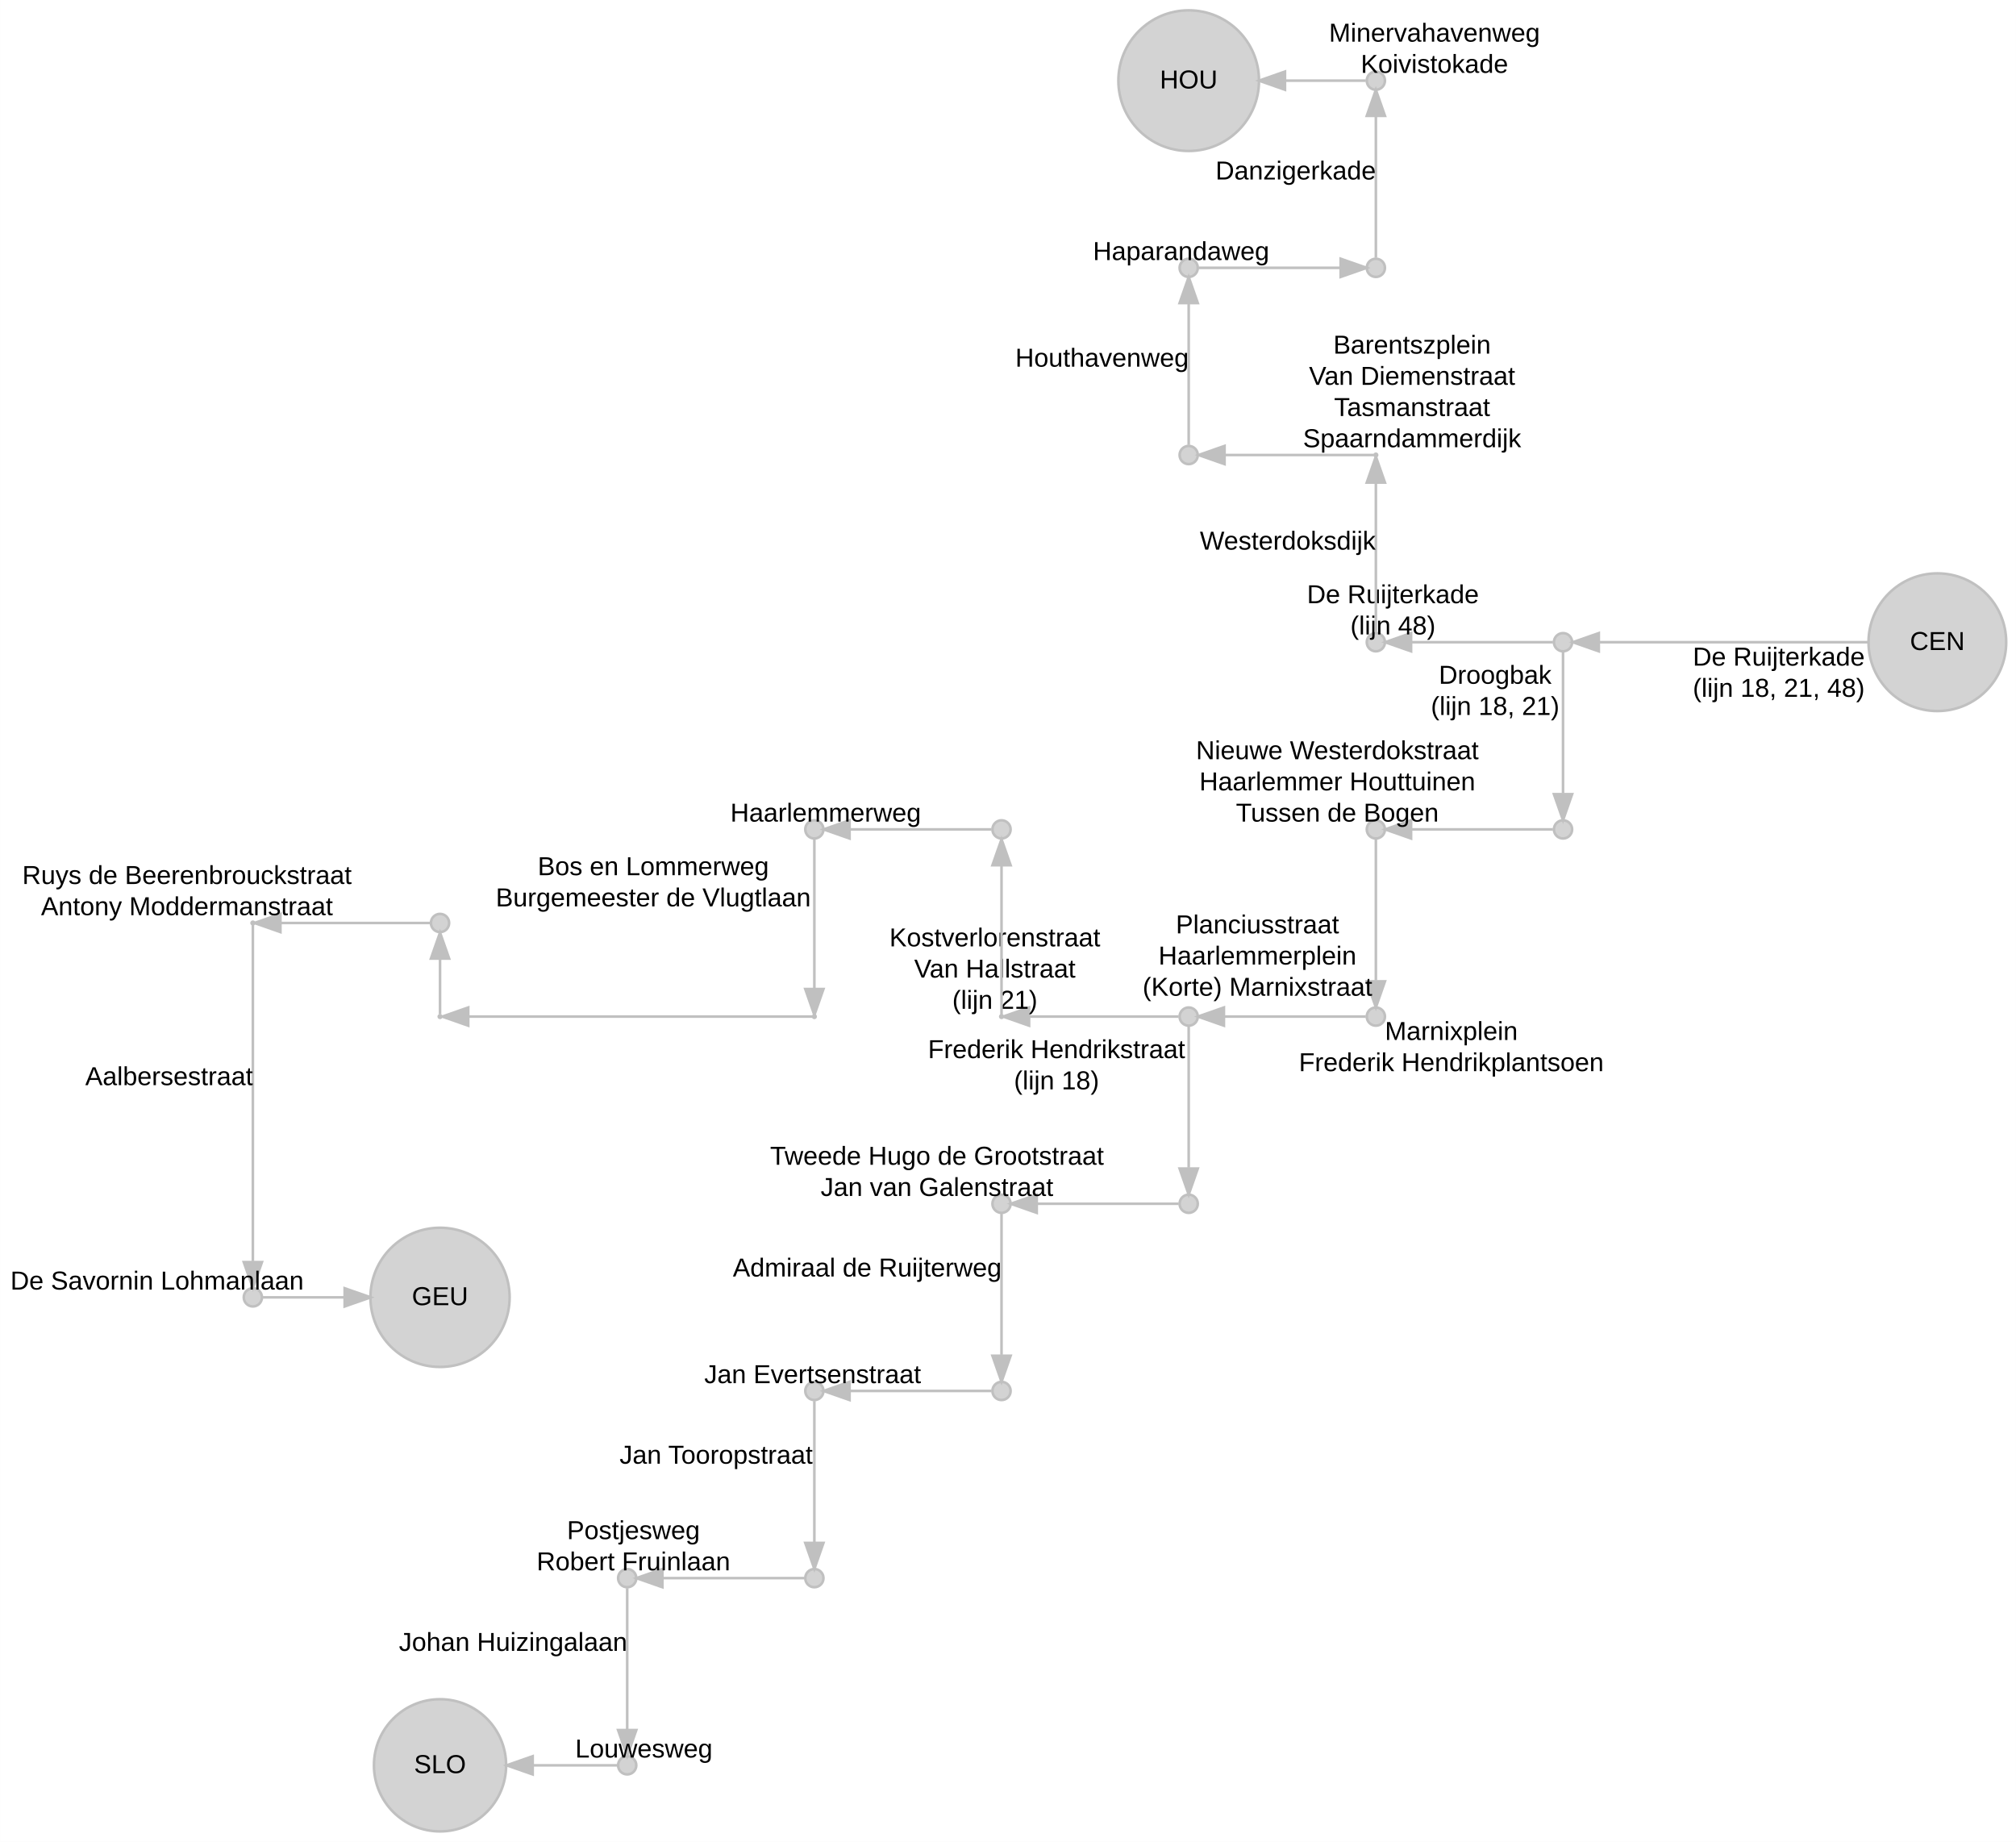
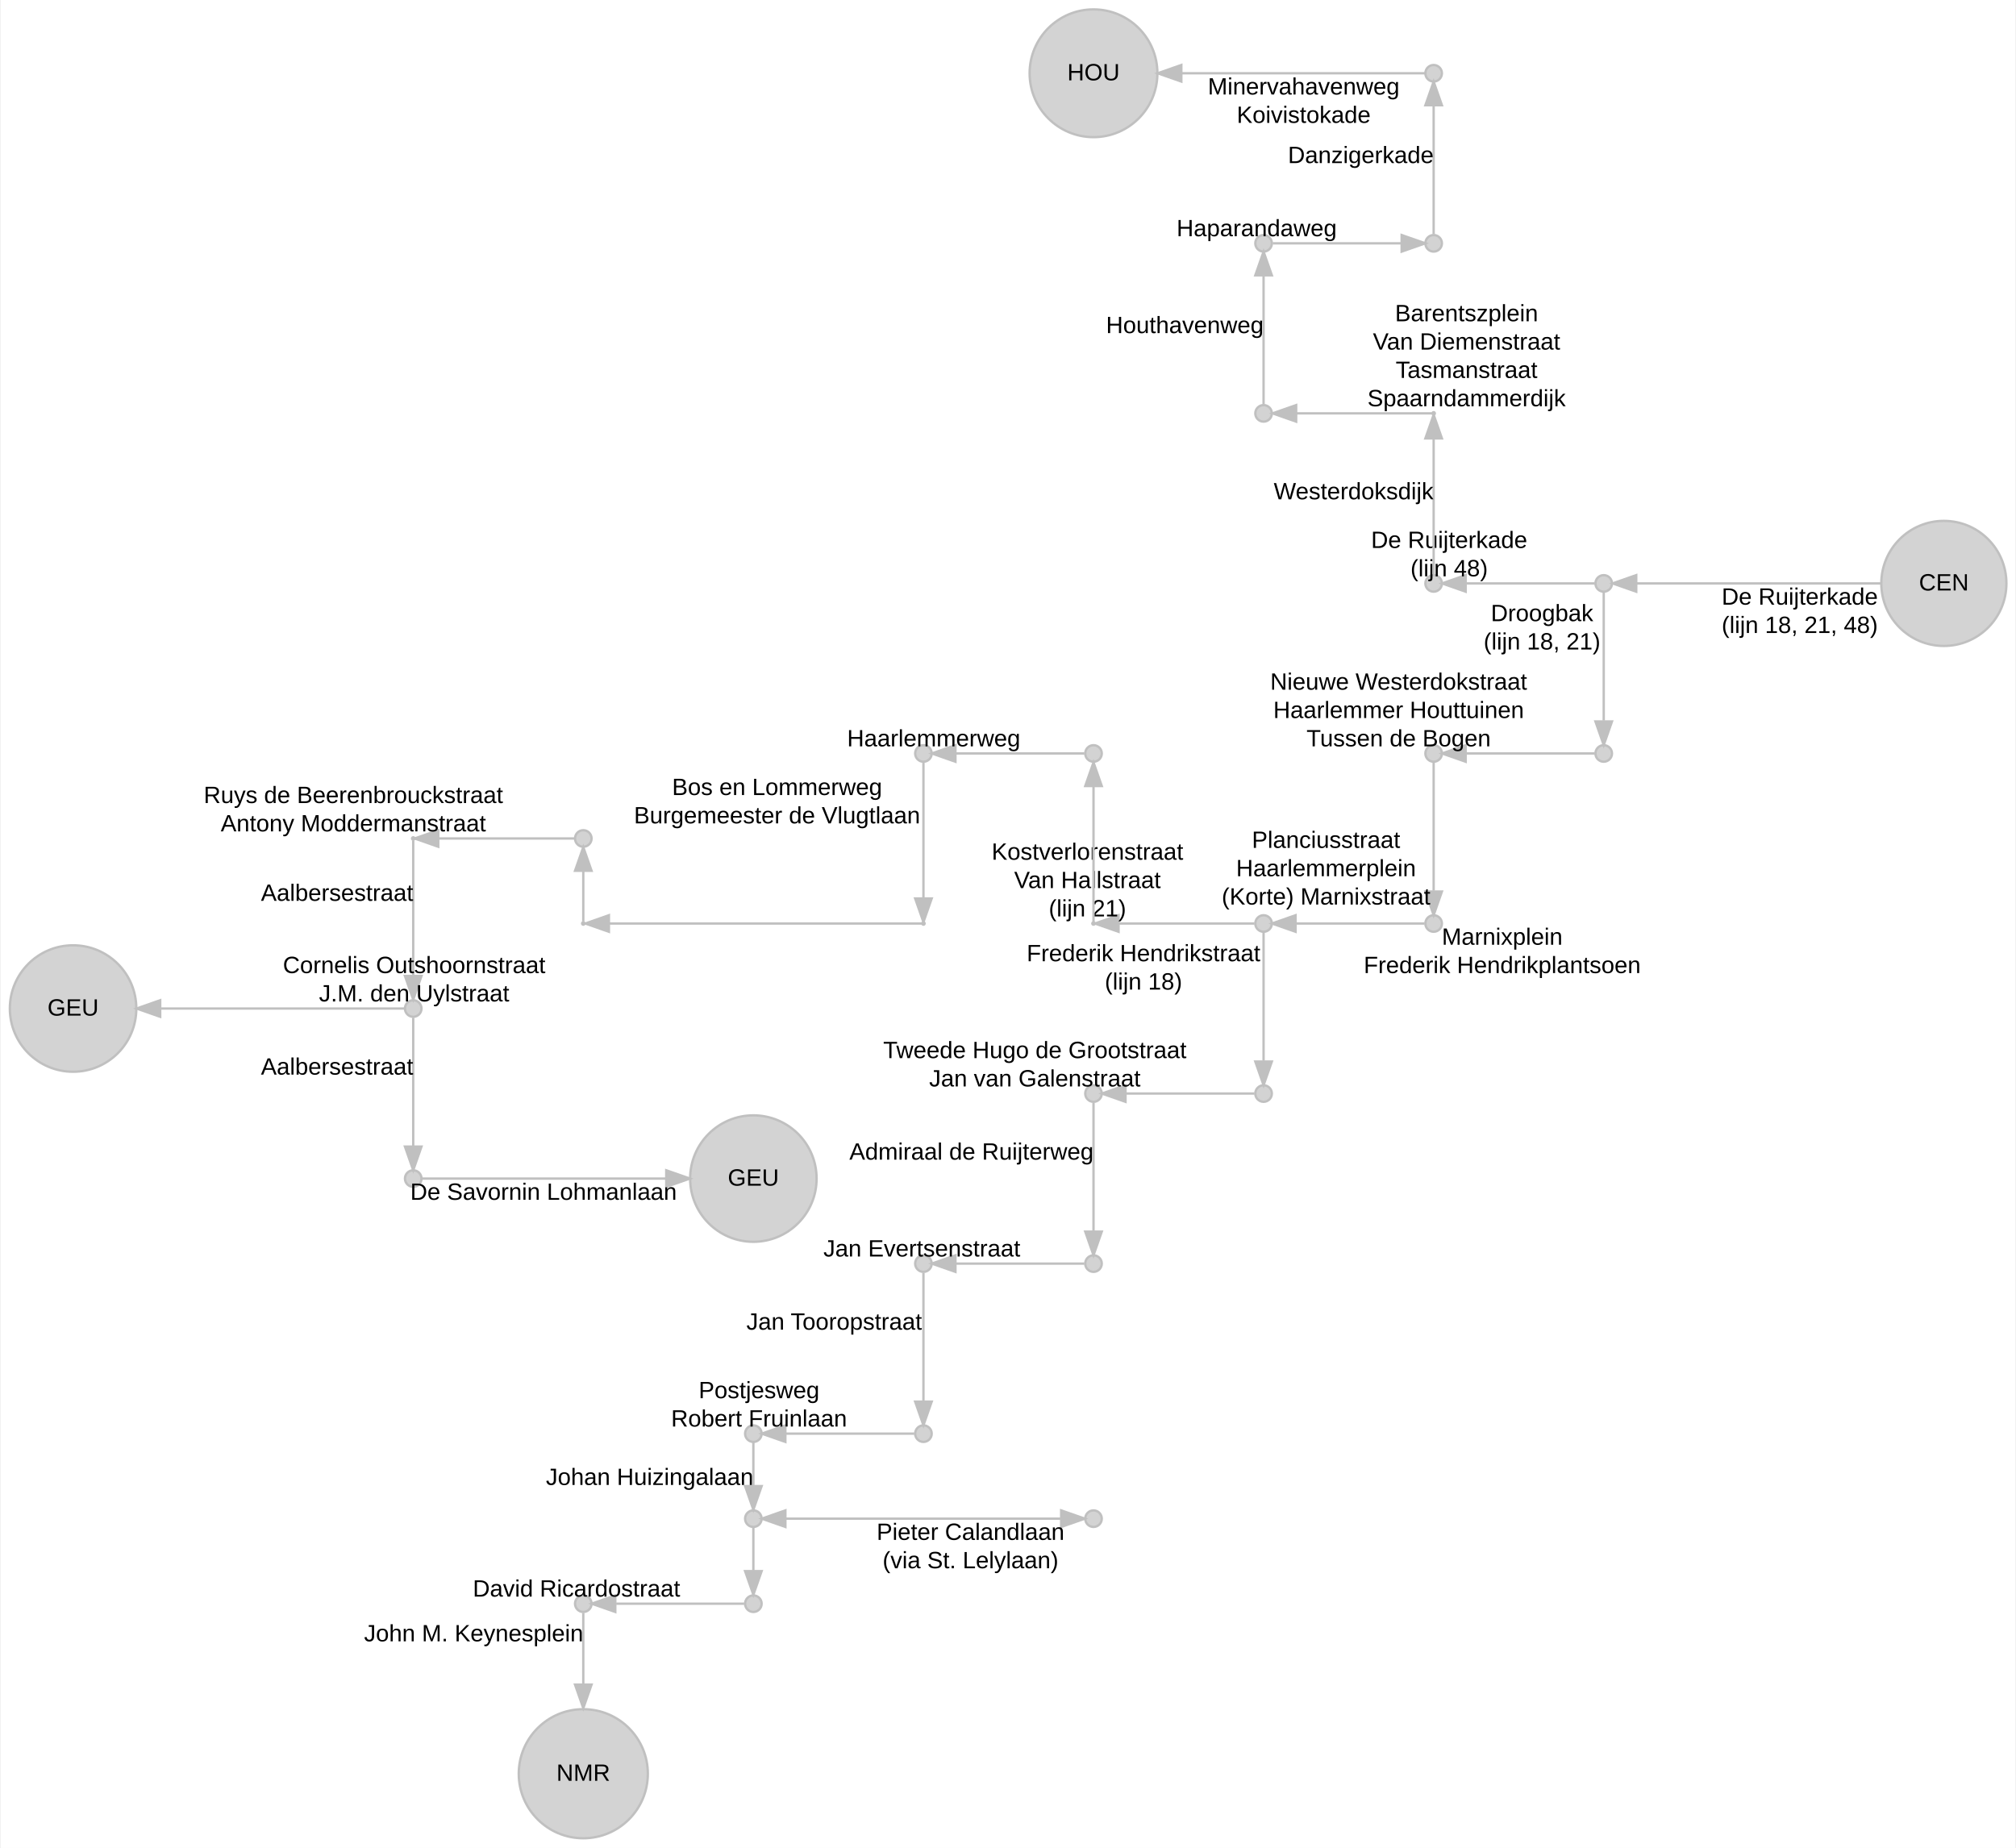
- <svg xmlns="http://www.w3.org/2000/svg" width="775pt" height="708pt" viewBox="0.00 0.00 775.49 708.48">
-   <g id="graph0" class="graph" transform="scale(1 1) rotate(0) translate(4 704.4843)">
-     <polygon fill="#ffffff" stroke="transparent" points="-4,4 -4,-704.484 771.494,-704.484 771.494,4 -4,4" />
+ <svg xmlns="http://www.w3.org/2000/svg" width="853pt" height="782pt" viewBox="0.00 0.00 852.87 782.44">
+   <g id="graph0" class="graph" transform="scale(1 1) rotate(0) translate(4 778.4359)">
+     <polygon fill="#ffffff" stroke="transparent" points="-4,4 -4,-778.436 848.873,-778.436 848.873,4 -4,4" />
    <g id="node1" class="node">
-       <ellipse fill="#d3d3d3" stroke="#c0c0c0" cx="741.256" cy="-457.461" rx="26.479" ry="26.479" />
-       <text text-anchor="middle" x="741.256" y="-454.461" font-family="Arial" font-size="10.00" fill="#000000">CEN</text>
+       <ellipse fill="#d3d3d3" stroke="#c0c0c0" cx="818.635" cy="-531.412" rx="26.479" ry="26.479" />
+       <text text-anchor="middle" x="818.635" y="-528.412" font-family="Arial" font-size="10.00" fill="#000000">CEN</text>
    </g>
    <g id="node2" class="node">
-       <ellipse fill="#d3d3d3" stroke="#c0c0c0" cx="597.256" cy="-457.461" rx="3.5" ry="3.5" />
+       <ellipse fill="#d3d3d3" stroke="#c0c0c0" cx="674.635" cy="-531.412" rx="3.5" ry="3.5" />
    </g>
    <g id="edge1" class="edge">
-       <path fill="none" stroke="#c0c0c0" d="M714.844,-457.461C684.286,-457.461 635.115,-457.461 611.207,-457.461" />
-       <polygon fill="#c0c0c0" stroke="#c0c0c0" points="611.02,-453.961 601.02,-457.461 611.02,-460.961 611.02,-453.961" />
-       <text text-anchor="middle" x="680.251" y="-448.461" font-family="Arial" font-size="10.00" fill="#000000">De Ruijterkade </text>
-       <text text-anchor="middle" x="680.251" y="-436.461" font-family="Arial" font-size="10.00" fill="#000000"> (lijn 18, 21, 48)</text>
+       <path fill="none" stroke="#c0c0c0" d="M792.223,-531.412C761.664,-531.412 712.494,-531.412 688.586,-531.412" />
+       <polygon fill="#c0c0c0" stroke="#c0c0c0" points="688.399,-527.913 678.398,-531.412 688.398,-534.913 688.399,-527.913" />
+       <text text-anchor="middle" x="757.63" y="-522.412" font-family="Arial" font-size="10.00" fill="#000000">De Ruijterkade </text>
+       <text text-anchor="middle" x="757.63" y="-510.412" font-family="Arial" font-size="10.00" fill="#000000"> (lijn 18, 21, 48)</text>
    </g>
    <g id="node3" class="node">
-       <ellipse fill="#d3d3d3" stroke="#c0c0c0" cx="597.256" cy="-385.461" rx="3.5" ry="3.5" />
+       <ellipse fill="#d3d3d3" stroke="#c0c0c0" cx="674.635" cy="-459.412" rx="3.5" ry="3.5" />
    </g>
    <g id="edge2" class="edge">
-       <path fill="none" stroke="#c0c0c0" d="M597.256,-453.59C597.256,-443.534 597.256,-416.202 597.256,-399.37" />
-       <polygon fill="#c0c0c0" stroke="#c0c0c0" points="600.756,-399.007 597.256,-389.007 593.756,-399.007 600.756,-399.007" />
-       <text text-anchor="middle" x="571.143" y="-441.48" font-family="Arial" font-size="10.00" fill="#000000">Droogbak </text>
-       <text text-anchor="middle" x="571.143" y="-429.48" font-family="Arial" font-size="10.00" fill="#000000"> (lijn 18, 21)</text>
+       <path fill="none" stroke="#c0c0c0" d="M674.635,-527.541C674.635,-517.486 674.635,-490.153 674.635,-473.322" />
+       <polygon fill="#c0c0c0" stroke="#c0c0c0" points="678.135,-472.958 674.635,-462.958 671.135,-472.958 678.135,-472.958" />
+       <text text-anchor="middle" x="648.522" y="-515.432" font-family="Arial" font-size="10.00" fill="#000000">Droogbak </text>
+       <text text-anchor="middle" x="648.522" y="-503.432" font-family="Arial" font-size="10.00" fill="#000000"> (lijn 18, 21)</text>
+     </g>
+     <g id="node29" class="node">
+       <ellipse fill="#d3d3d3" stroke="#c0c0c0" cx="602.635" cy="-531.412" rx="3.5" ry="3.5" />
+     </g>
+     <g id="edge28" class="edge">
+       <path fill="none" stroke="#c0c0c0" d="M670.764,-531.412C660.708,-531.412 633.375,-531.412 616.544,-531.412" />
+       <polygon fill="#c0c0c0" stroke="#c0c0c0" points="616.181,-527.913 606.181,-531.412 616.181,-534.913 616.181,-527.913" />
+       <text text-anchor="middle" x="609.206" y="-546.412" font-family="Arial" font-size="10.00" fill="#000000">De Ruijterkade </text>
+       <text text-anchor="middle" x="609.206" y="-534.412" font-family="Arial" font-size="10.00" fill="#000000"> (lijn 48)</text>
+     </g>
+     <g id="node4" class="node">
+       <ellipse fill="#d3d3d3" stroke="#c0c0c0" cx="602.635" cy="-459.412" rx="3.5" ry="3.5" />
+     </g>
+     <g id="edge3" class="edge">
+       <path fill="none" stroke="#c0c0c0" d="M670.764,-459.412C660.708,-459.412 633.375,-459.412 616.544,-459.412" />
+       <polygon fill="#c0c0c0" stroke="#c0c0c0" points="616.181,-455.913 606.181,-459.412 616.181,-462.913 616.181,-455.913" />
+       <text text-anchor="middle" x="587.814" y="-486.412" font-family="Arial" font-size="10.00" fill="#000000">Nieuwe Westerdokstraat </text>
+       <text text-anchor="middle" x="587.814" y="-474.412" font-family="Arial" font-size="10.00" fill="#000000"> Haarlemmer Houttuinen </text>
+       <text text-anchor="middle" x="587.814" y="-462.412" font-family="Arial" font-size="10.00" fill="#000000"> Tussen de Bogen</text>
+     </g>
+     <g id="node5" class="node">
+       <ellipse fill="#d3d3d3" stroke="#c0c0c0" cx="602.635" cy="-387.412" rx="3.5" ry="3.5" />
+     </g>
+     <g id="edge4" class="edge">
+       <path fill="none" stroke="#c0c0c0" d="M602.635,-455.541C602.635,-445.486 602.635,-418.153 602.635,-401.322" />
+       <polygon fill="#c0c0c0" stroke="#c0c0c0" points="606.135,-400.958 602.635,-390.958 599.135,-400.958 606.135,-400.958" />
+       <text text-anchor="middle" x="557.079" y="-419.432" font-family="Arial" font-size="10.00" fill="#000000">Planciusstraat </text>
+       <text text-anchor="middle" x="557.079" y="-407.432" font-family="Arial" font-size="10.00" fill="#000000"> Haarlemmerplein </text>
+       <text text-anchor="middle" x="557.079" y="-395.432" font-family="Arial" font-size="10.00" fill="#000000"> (Korte) Marnixstraat</text>
+     </g>
+     <g id="node6" class="node">
+       <ellipse fill="#d3d3d3" stroke="#c0c0c0" cx="530.635" cy="-387.412" rx="3.5" ry="3.5" />
+     </g>
+     <g id="edge5" class="edge">
+       <path fill="none" stroke="#c0c0c0" d="M598.764,-387.412C588.708,-387.412 561.375,-387.412 544.544,-387.412" />
+       <polygon fill="#c0c0c0" stroke="#c0c0c0" points="544.181,-383.913 534.181,-387.412 544.181,-390.913 544.181,-383.913" />
+       <text text-anchor="middle" x="631.662" y="-378.412" font-family="Arial" font-size="10.00" fill="#000000">Marnixplein </text>
+       <text text-anchor="middle" x="631.662" y="-366.412" font-family="Arial" font-size="10.00" fill="#000000"> Frederik Hendrikplantsoen</text>
+     </g>
+     <g id="node7" class="node">
+       <ellipse fill="#d3d3d3" stroke="#c0c0c0" cx="530.635" cy="-315.412" rx="3.5" ry="3.5" />
+     </g>
+     <g id="edge6" class="edge">
+       <path fill="none" stroke="#c0c0c0" d="M530.635,-383.541C530.635,-373.486 530.635,-346.153 530.635,-329.322" />
+       <polygon fill="#c0c0c0" stroke="#c0c0c0" points="534.135,-328.958 530.635,-318.958 527.135,-328.958 534.135,-328.958" />
+       <text text-anchor="middle" x="479.8" y="-371.432" font-family="Arial" font-size="10.00" fill="#000000">Frederik Hendrikstraat </text>
+       <text text-anchor="middle" x="479.8" y="-359.432" font-family="Arial" font-size="10.00" fill="#000000"> (lijn 18)</text>
+     </g>
+     <g id="node18" class="node">
+       <ellipse fill="#d3d3d3" stroke="#c0c0c0" cx="458.635" cy="-387.412" rx=".5" ry=".5" />
+     </g>
+     <g id="edge17" class="edge">
+       <path fill="none" stroke="#c0c0c0" d="M526.764,-387.412C516.029,-387.412 485.605,-387.412 469.286,-387.412" />
+       <polygon fill="#c0c0c0" stroke="#c0c0c0" points="469.236,-383.913 459.235,-387.412 469.235,-390.913 469.236,-383.913" />
+       <text text-anchor="middle" x="456.073" y="-414.412" font-family="Arial" font-size="10.00" fill="#000000">Kostverlorenstraat </text>
+       <text text-anchor="middle" x="456.073" y="-402.412" font-family="Arial" font-size="10.00" fill="#000000"> Van Hallstraat </text>
+       <text text-anchor="middle" x="456.073" y="-390.412" font-family="Arial" font-size="10.00" fill="#000000"> (lijn 21)</text>
+     </g>
+     <g id="node8" class="node">
+       <ellipse fill="#d3d3d3" stroke="#c0c0c0" cx="458.635" cy="-315.412" rx="3.5" ry="3.5" />
+     </g>
+     <g id="edge7" class="edge">
+       <path fill="none" stroke="#c0c0c0" d="M526.764,-315.412C516.708,-315.412 489.375,-315.412 472.544,-315.412" />
+       <polygon fill="#c0c0c0" stroke="#c0c0c0" points="472.181,-311.913 462.18,-315.412 472.18,-318.913 472.181,-311.913" />
+       <text text-anchor="middle" x="433.802" y="-330.412" font-family="Arial" font-size="10.00" fill="#000000">Tweede Hugo de Grootstraat </text>
+       <text text-anchor="middle" x="433.802" y="-318.412" font-family="Arial" font-size="10.00" fill="#000000"> Jan van Galenstraat</text>
+     </g>
+     <g id="node9" class="node">
+       <ellipse fill="#d3d3d3" stroke="#c0c0c0" cx="458.635" cy="-243.412" rx="3.5" ry="3.5" />
+     </g>
+     <g id="edge8" class="edge">
+       <path fill="none" stroke="#c0c0c0" d="M458.635,-311.541C458.635,-301.486 458.635,-274.153 458.635,-257.322" />
+       <polygon fill="#c0c0c0" stroke="#c0c0c0" points="462.135,-256.958 458.635,-246.958 455.135,-256.958 462.135,-256.958" />
+       <text text-anchor="middle" x="406.966" y="-287.432" font-family="Arial" font-size="10.00" fill="#000000">Admiraal de Ruijterweg</text>
+     </g>
+     <g id="node10" class="node">
+       <ellipse fill="#d3d3d3" stroke="#c0c0c0" cx="386.635" cy="-243.412" rx="3.5" ry="3.5" />
+     </g>
+     <g id="edge9" class="edge">
+       <path fill="none" stroke="#c0c0c0" d="M454.764,-243.412C444.708,-243.412 417.375,-243.412 400.544,-243.412" />
+       <polygon fill="#c0c0c0" stroke="#c0c0c0" points="400.181,-239.912 390.18,-243.412 400.18,-246.912 400.181,-239.912" />
+       <text text-anchor="middle" x="385.976" y="-246.412" font-family="Arial" font-size="10.00" fill="#000000">Jan Evertsenstraat</text>
+     </g>
+     <g id="node11" class="node">
+       <ellipse fill="#d3d3d3" stroke="#c0c0c0" cx="386.635" cy="-171.412" rx="3.5" ry="3.5" />
+     </g>
+     <g id="edge10" class="edge">
+       <path fill="none" stroke="#c0c0c0" d="M386.635,-239.541C386.635,-229.486 386.635,-202.153 386.635,-185.322" />
+       <polygon fill="#c0c0c0" stroke="#c0c0c0" points="390.135,-184.958 386.635,-174.958 383.135,-184.958 390.135,-184.958" />
+       <text text-anchor="middle" x="348.847" y="-215.432" font-family="Arial" font-size="10.00" fill="#000000">Jan Tooropstraat</text>
+     </g>
+     <g id="node12" class="node">
+       <ellipse fill="#d3d3d3" stroke="#c0c0c0" cx="314.635" cy="-171.412" rx="3.5" ry="3.5" />
+     </g>
+     <g id="edge11" class="edge">
+       <path fill="none" stroke="#c0c0c0" d="M382.764,-171.412C372.708,-171.412 345.375,-171.412 328.544,-171.412" />
+       <polygon fill="#c0c0c0" stroke="#c0c0c0" points="328.181,-167.912 318.18,-171.412 328.18,-174.912 328.181,-167.912" />
+       <text text-anchor="middle" x="317.037" y="-186.412" font-family="Arial" font-size="10.00" fill="#000000">Postjesweg </text>
+       <text text-anchor="middle" x="317.037" y="-174.412" font-family="Arial" font-size="10.00" fill="#000000"> Robert Fruinlaan</text>
+     </g>
+     <g id="node13" class="node">
+       <ellipse fill="#d3d3d3" stroke="#c0c0c0" cx="314.635" cy="-135.412" rx="3.5" ry="3.5" />
+     </g>
+     <g id="edge12" class="edge">
+       <path fill="none" stroke="#c0c0c0" d="M314.635,-167.829C314.635,-163.561 314.635,-156.171 314.635,-149.524" />
+       <polygon fill="#c0c0c0" stroke="#c0c0c0" points="318.135,-149.197 314.635,-139.197 311.135,-149.197 318.135,-149.197" />
+       <text text-anchor="middle" x="270.733" y="-149.677" font-family="Arial" font-size="10.00" fill="#000000">Johan Huizingalaan</text>
+     </g>
+     <g id="node14" class="node">
+       <ellipse fill="#d3d3d3" stroke="#c0c0c0" cx="458.635" cy="-135.412" rx="3.5" ry="3.5" />
+     </g>
+     <g id="edge13" class="edge">
+       <path fill="none" stroke="#c0c0c0" d="M328.51,-135.412C355.983,-135.412 417.024,-135.412 444.614,-135.412" />
+       <polygon fill="#c0c0c0" stroke="#c0c0c0" points="328.194,-131.912 318.194,-135.412 328.194,-138.912 328.194,-131.912" />
+       <polygon fill="#c0c0c0" stroke="#c0c0c0" points="444.94,-138.912 454.939,-135.412 444.939,-131.912 444.94,-138.912" />
+       <text text-anchor="middle" x="406.565" y="-126.412" font-family="Arial" font-size="10.00" fill="#000000">Pieter Calandlaan</text>
+       <text text-anchor="middle" x="406.565" y="-114.412" font-family="Arial" font-size="10.00" fill="#000000">  (via St. Lelylaan)</text>
+     </g>
+     <g id="node15" class="node">
+       <ellipse fill="#d3d3d3" stroke="#c0c0c0" cx="314.635" cy="-99.412" rx="3.5" ry="3.5" />
+     </g>
+     <g id="edge14" class="edge">
+       <path fill="none" stroke="#c0c0c0" d="M314.635,-131.829C314.635,-127.561 314.635,-120.171 314.635,-113.524" />
+       <polygon fill="#c0c0c0" stroke="#c0c0c0" points="318.135,-113.197 314.635,-103.197 311.135,-113.197 318.135,-113.197" />
+     </g>
+     <g id="node16" class="node">
+       <ellipse fill="#d3d3d3" stroke="#c0c0c0" cx="242.635" cy="-99.412" rx="3.5" ry="3.5" />
+     </g>
+     <g id="edge15" class="edge">
+       <path fill="none" stroke="#c0c0c0" d="M310.764,-99.412C300.708,-99.412 273.375,-99.412 256.544,-99.412" />
+       <polygon fill="#c0c0c0" stroke="#c0c0c0" points="256.181,-95.912 246.18,-99.412 256.18,-102.912 256.181,-95.912" />
+       <text text-anchor="middle" x="239.762" y="-102.412" font-family="Arial" font-size="10.00" fill="#000000">David Ricardostraat</text>
+     </g>
+     <g id="node17" class="node">
+       <ellipse fill="#d3d3d3" stroke="#c0c0c0" cx="242.635" cy="-27.412" rx="27.325" ry="27.325" />
+       <text text-anchor="middle" x="242.635" y="-24.412" font-family="Arial" font-size="10.00" fill="#000000">NMR</text>
+     </g>
+     <g id="edge16" class="edge">
+       <path fill="none" stroke="#c0c0c0" d="M242.635,-95.541C242.635,-89.608 242.635,-77.66 242.635,-65.403" />
+       <polygon fill="#c0c0c0" stroke="#c0c0c0" points="246.135,-65.159 242.635,-55.159 239.135,-65.159 246.135,-65.159" />
+       <text text-anchor="middle" x="196.233" y="-83.472" font-family="Arial" font-size="10.00" fill="#000000">John M. Keynesplein</text>
+     </g>
+     <g id="node19" class="node">
+       <ellipse fill="#d3d3d3" stroke="#c0c0c0" cx="458.635" cy="-459.412" rx="3.5" ry="3.5" />
+     </g>
+     <g id="edge18" class="edge">
+       <path fill="none" stroke="#c0c0c0" d="M458.635,-388.221C458.635,-393.747 458.635,-426.292 458.635,-445.411" />
+       <polygon fill="#c0c0c0" stroke="#c0c0c0" points="455.135,-445.618 458.635,-455.618 462.135,-445.618 455.135,-445.618" />
+     </g>
+     <g id="node20" class="node">
+       <ellipse fill="#d3d3d3" stroke="#c0c0c0" cx="386.635" cy="-459.412" rx="3.5" ry="3.5" />
+     </g>
+     <g id="edge19" class="edge">
+       <path fill="none" stroke="#c0c0c0" d="M454.764,-459.412C444.708,-459.412 417.375,-459.412 400.544,-459.412" />
+       <polygon fill="#c0c0c0" stroke="#c0c0c0" points="400.181,-455.913 390.18,-459.412 400.18,-462.913 400.181,-455.913" />
+       <text text-anchor="middle" x="390.99" y="-462.412" font-family="Arial" font-size="10.00" fill="#000000">Haarlemmerweg</text>
+     </g>
+     <g id="node21" class="node">
+       <ellipse fill="#d3d3d3" stroke="#c0c0c0" cx="386.635" cy="-387.412" rx=".5" ry=".5" />
+     </g>
+     <g id="edge20" class="edge">
+       <path fill="none" stroke="#c0c0c0" d="M386.635,-455.541C386.635,-444.807 386.635,-414.382 386.635,-398.064" />
+       <polygon fill="#c0c0c0" stroke="#c0c0c0" points="390.135,-398.013 386.635,-388.013 383.135,-398.013 390.135,-398.013" />
+       <text text-anchor="middle" x="324.672" y="-441.803" font-family="Arial" font-size="10.00" fill="#000000">Bos en Lommerweg </text>
+       <text text-anchor="middle" x="324.672" y="-429.803" font-family="Arial" font-size="10.00" fill="#000000"> Burgemeester de Vlugtlaan</text>
+     </g>
+     <g id="node22" class="node">
+       <ellipse fill="#d3d3d3" stroke="#c0c0c0" cx="242.635" cy="-387.412" rx=".5" ry=".5" />
+     </g>
+     <g id="edge21" class="edge">
+       <path fill="none" stroke="#c0c0c0" d="M385.993,-387.412C377.445,-387.412 285.907,-387.412 253.737,-387.412" />
+       <polygon fill="#c0c0c0" stroke="#c0c0c0" points="253.485,-383.913 243.485,-387.412 253.485,-390.913 253.485,-383.913" />
+     </g>
+     <g id="node23" class="node">
+       <ellipse fill="#d3d3d3" stroke="#c0c0c0" cx="242.635" cy="-423.412" rx="3.5" ry="3.5" />
+     </g>
+     <g id="edge22" class="edge">
+       <path fill="none" stroke="#c0c0c0" d="M242.635,-388.302C242.635,-391.28 242.635,-401.188 242.635,-409.722" />
+       <polygon fill="#c0c0c0" stroke="#c0c0c0" points="239.135,-409.729 242.635,-419.729 246.135,-409.729 239.135,-409.729" />
    </g>
    <g id="node24" class="node">
-       <ellipse fill="#d3d3d3" stroke="#c0c0c0" cx="525.256" cy="-457.461" rx="3.5" ry="3.5" />
+       <ellipse fill="#d3d3d3" stroke="#c0c0c0" cx="170.635" cy="-423.412" rx=".5" ry=".5" />
    </g>
    <g id="edge23" class="edge">
-       <path fill="none" stroke="#c0c0c0" d="M593.385,-457.461C583.33,-457.461 555.997,-457.461 539.165,-457.461" />
-       <polygon fill="#c0c0c0" stroke="#c0c0c0" points="538.802,-453.961 528.802,-457.461 538.802,-460.961 538.802,-453.961" />
-       <text text-anchor="middle" x="531.827" y="-472.461" font-family="Arial" font-size="10.00" fill="#000000">De Ruijterkade </text>
-       <text text-anchor="middle" x="531.827" y="-460.461" font-family="Arial" font-size="10.00" fill="#000000"> (lijn 48)</text>
-     </g>
-     <g id="node4" class="node">
-       <ellipse fill="#d3d3d3" stroke="#c0c0c0" cx="525.256" cy="-385.461" rx="3.5" ry="3.5" />
-     </g>
-     <g id="edge3" class="edge">
-       <path fill="none" stroke="#c0c0c0" d="M593.385,-385.461C583.33,-385.461 555.997,-385.461 539.165,-385.461" />
-       <polygon fill="#c0c0c0" stroke="#c0c0c0" points="538.802,-381.961 528.802,-385.461 538.802,-388.961 538.802,-381.961" />
-       <text text-anchor="middle" x="510.435" y="-412.461" font-family="Arial" font-size="10.00" fill="#000000">Nieuwe Westerdokstraat </text>
-       <text text-anchor="middle" x="510.435" y="-400.461" font-family="Arial" font-size="10.00" fill="#000000"> Haarlemmer Houttuinen </text>
-       <text text-anchor="middle" x="510.435" y="-388.461" font-family="Arial" font-size="10.00" fill="#000000"> Tussen de Bogen</text>
-     </g>
-     <g id="node5" class="node">
-       <ellipse fill="#d3d3d3" stroke="#c0c0c0" cx="525.256" cy="-313.461" rx="3.5" ry="3.5" />
-     </g>
-     <g id="edge4" class="edge">
-       <path fill="none" stroke="#c0c0c0" d="M525.256,-381.59C525.256,-371.534 525.256,-344.202 525.256,-327.37" />
-       <polygon fill="#c0c0c0" stroke="#c0c0c0" points="528.756,-327.007 525.256,-317.007 521.756,-327.007 528.756,-327.007" />
-       <text text-anchor="middle" x="479.7" y="-345.48" font-family="Arial" font-size="10.00" fill="#000000">Planciusstraat </text>
-       <text text-anchor="middle" x="479.7" y="-333.48" font-family="Arial" font-size="10.00" fill="#000000"> Haarlemmerplein </text>
-       <text text-anchor="middle" x="479.7" y="-321.48" font-family="Arial" font-size="10.00" fill="#000000"> (Korte) Marnixstraat</text>
-     </g>
-     <g id="node6" class="node">
-       <ellipse fill="#d3d3d3" stroke="#c0c0c0" cx="453.256" cy="-313.461" rx="3.5" ry="3.5" />
-     </g>
-     <g id="edge5" class="edge">
-       <path fill="none" stroke="#c0c0c0" d="M521.385,-313.461C511.329,-313.461 483.997,-313.461 467.166,-313.461" />
-       <polygon fill="#c0c0c0" stroke="#c0c0c0" points="466.802,-309.961 456.802,-313.461 466.802,-316.961 466.802,-309.961" />
-       <text text-anchor="middle" x="554.284" y="-304.461" font-family="Arial" font-size="10.00" fill="#000000">Marnixplein </text>
-       <text text-anchor="middle" x="554.284" y="-292.461" font-family="Arial" font-size="10.00" fill="#000000"> Frederik Hendrikplantsoen</text>
-     </g>
-     <g id="node7" class="node">
-       <ellipse fill="#d3d3d3" stroke="#c0c0c0" cx="453.256" cy="-241.461" rx="3.5" ry="3.5" />
-     </g>
-     <g id="edge6" class="edge">
-       <path fill="none" stroke="#c0c0c0" d="M453.256,-309.59C453.256,-299.534 453.256,-272.202 453.256,-255.37" />
-       <polygon fill="#c0c0c0" stroke="#c0c0c0" points="456.756,-255.007 453.256,-245.007 449.756,-255.007 456.756,-255.007" />
-       <text text-anchor="middle" x="402.421" y="-297.48" font-family="Arial" font-size="10.00" fill="#000000">Frederik Hendrikstraat </text>
-       <text text-anchor="middle" x="402.421" y="-285.48" font-family="Arial" font-size="10.00" fill="#000000"> (lijn 18)</text>
-     </g>
-     <g id="node15" class="node">
-       <ellipse fill="#d3d3d3" stroke="#c0c0c0" cx="381.256" cy="-313.461" rx=".5" ry=".5" />
-     </g>
-     <g id="edge14" class="edge">
-       <path fill="none" stroke="#c0c0c0" d="M449.385,-313.461C438.65,-313.461 408.226,-313.461 391.908,-313.461" />
-       <polygon fill="#c0c0c0" stroke="#c0c0c0" points="391.857,-309.961 381.857,-313.461 391.857,-316.961 391.857,-309.961" />
-       <text text-anchor="middle" x="378.694" y="-340.461" font-family="Arial" font-size="10.00" fill="#000000">Kostverlorenstraat </text>
-       <text text-anchor="middle" x="378.694" y="-328.461" font-family="Arial" font-size="10.00" fill="#000000"> Van Hallstraat </text>
-       <text text-anchor="middle" x="378.694" y="-316.461" font-family="Arial" font-size="10.00" fill="#000000"> (lijn 21)</text>
-     </g>
-     <g id="node8" class="node">
-       <ellipse fill="#d3d3d3" stroke="#c0c0c0" cx="381.256" cy="-241.461" rx="3.5" ry="3.5" />
-     </g>
-     <g id="edge7" class="edge">
-       <path fill="none" stroke="#c0c0c0" d="M449.385,-241.461C439.329,-241.461 411.997,-241.461 395.166,-241.461" />
-       <polygon fill="#c0c0c0" stroke="#c0c0c0" points="394.802,-237.961 384.802,-241.461 394.802,-244.961 394.802,-237.961" />
-       <text text-anchor="middle" x="356.423" y="-256.461" font-family="Arial" font-size="10.00" fill="#000000">Tweede Hugo de Grootstraat </text>
-       <text text-anchor="middle" x="356.423" y="-244.461" font-family="Arial" font-size="10.00" fill="#000000"> Jan van Galenstraat</text>
-     </g>
-     <g id="node9" class="node">
-       <ellipse fill="#d3d3d3" stroke="#c0c0c0" cx="381.256" cy="-169.461" rx="3.5" ry="3.5" />
-     </g>
-     <g id="edge8" class="edge">
-       <path fill="none" stroke="#c0c0c0" d="M381.256,-237.59C381.256,-227.535 381.256,-200.202 381.256,-183.37" />
-       <polygon fill="#c0c0c0" stroke="#c0c0c0" points="384.756,-183.007 381.256,-173.007 377.756,-183.007 384.756,-183.007" />
-       <text text-anchor="middle" x="329.587" y="-213.48" font-family="Arial" font-size="10.00" fill="#000000">Admiraal de Ruijterweg</text>
-     </g>
-     <g id="node10" class="node">
-       <ellipse fill="#d3d3d3" stroke="#c0c0c0" cx="309.256" cy="-169.461" rx="3.5" ry="3.5" />
-     </g>
-     <g id="edge9" class="edge">
-       <path fill="none" stroke="#c0c0c0" d="M377.385,-169.461C367.329,-169.461 339.997,-169.461 323.166,-169.461" />
-       <polygon fill="#c0c0c0" stroke="#c0c0c0" points="322.802,-165.961 312.802,-169.461 322.802,-172.961 322.802,-165.961" />
-       <text text-anchor="middle" x="308.597" y="-172.461" font-family="Arial" font-size="10.00" fill="#000000">Jan Evertsenstraat</text>
-     </g>
-     <g id="node11" class="node">
-       <ellipse fill="#d3d3d3" stroke="#c0c0c0" cx="309.256" cy="-97.461" rx="3.5" ry="3.5" />
-     </g>
-     <g id="edge10" class="edge">
-       <path fill="none" stroke="#c0c0c0" d="M309.256,-165.59C309.256,-155.535 309.256,-128.202 309.256,-111.37" />
-       <polygon fill="#c0c0c0" stroke="#c0c0c0" points="312.756,-111.007 309.256,-101.007 305.756,-111.007 312.756,-111.007" />
-       <text text-anchor="middle" x="271.468" y="-141.48" font-family="Arial" font-size="10.00" fill="#000000">Jan Tooropstraat</text>
-     </g>
-     <g id="node12" class="node">
-       <ellipse fill="#d3d3d3" stroke="#c0c0c0" cx="237.256" cy="-97.461" rx="3.5" ry="3.5" />
-     </g>
-     <g id="edge11" class="edge">
-       <path fill="none" stroke="#c0c0c0" d="M305.385,-97.461C295.329,-97.461 267.997,-97.461 251.166,-97.461" />
-       <polygon fill="#c0c0c0" stroke="#c0c0c0" points="250.802,-93.961 240.802,-97.461 250.802,-100.961 250.802,-93.961" />
-       <text text-anchor="middle" x="239.659" y="-112.461" font-family="Arial" font-size="10.00" fill="#000000">Postjesweg </text>
-       <text text-anchor="middle" x="239.659" y="-100.461" font-family="Arial" font-size="10.00" fill="#000000"> Robert Fruinlaan</text>
-     </g>
-     <g id="node13" class="node">
-       <ellipse fill="#d3d3d3" stroke="#c0c0c0" cx="237.256" cy="-25.461" rx="3.5" ry="3.5" />
-     </g>
-     <g id="edge12" class="edge">
-       <path fill="none" stroke="#c0c0c0" d="M237.256,-93.59C237.256,-83.534 237.256,-56.202 237.256,-39.37" />
-       <polygon fill="#c0c0c0" stroke="#c0c0c0" points="240.756,-39.007 237.256,-29.007 233.756,-39.007 240.756,-39.007" />
-       <text text-anchor="middle" x="193.354" y="-69.48" font-family="Arial" font-size="10.00" fill="#000000">Johan Huizingalaan</text>
-     </g>
-     <g id="node14" class="node">
-       <ellipse fill="#d3d3d3" stroke="#c0c0c0" cx="165.256" cy="-25.461" rx="25.422" ry="25.422" />
-       <text text-anchor="middle" x="165.256" y="-22.461" font-family="Arial" font-size="10.00" fill="#000000">SLO</text>
-     </g>
-     <g id="edge13" class="edge">
-       <path fill="none" stroke="#c0c0c0" d="M233.385,-25.461C227.116,-25.461 214.131,-25.461 201.162,-25.461" />
-       <polygon fill="#c0c0c0" stroke="#c0c0c0" points="200.894,-21.961 190.894,-25.461 200.894,-28.961 200.894,-21.961" />
-       <text text-anchor="middle" x="243.669" y="-28.461" font-family="Arial" font-size="10.00" fill="#000000">Louwesweg</text>
-     </g>
-     <g id="node16" class="node">
-       <ellipse fill="#d3d3d3" stroke="#c0c0c0" cx="381.256" cy="-385.461" rx="3.5" ry="3.5" />
-     </g>
-     <g id="edge15" class="edge">
-       <path fill="none" stroke="#c0c0c0" d="M381.256,-314.269C381.256,-319.795 381.256,-352.34 381.256,-371.459" />
-       <polygon fill="#c0c0c0" stroke="#c0c0c0" points="377.756,-371.666 381.256,-381.666 384.756,-371.666 377.756,-371.666" />
-     </g>
-     <g id="node17" class="node">
-       <ellipse fill="#d3d3d3" stroke="#c0c0c0" cx="309.256" cy="-385.461" rx="3.5" ry="3.5" />
-     </g>
-     <g id="edge16" class="edge">
-       <path fill="none" stroke="#c0c0c0" d="M377.385,-385.461C367.329,-385.461 339.997,-385.461 323.166,-385.461" />
-       <polygon fill="#c0c0c0" stroke="#c0c0c0" points="322.802,-381.961 312.802,-385.461 322.802,-388.961 322.802,-381.961" />
-       <text text-anchor="middle" x="313.612" y="-388.461" font-family="Arial" font-size="10.00" fill="#000000">Haarlemmerweg</text>
-     </g>
-     <g id="node18" class="node">
-       <ellipse fill="#d3d3d3" stroke="#c0c0c0" cx="309.256" cy="-313.461" rx=".5" ry=".5" />
-     </g>
-     <g id="edge17" class="edge">
-       <path fill="none" stroke="#c0c0c0" d="M309.256,-381.59C309.256,-370.855 309.256,-340.431 309.256,-324.113" />
-       <polygon fill="#c0c0c0" stroke="#c0c0c0" points="312.756,-324.062 309.256,-314.062 305.756,-324.062 312.756,-324.062" />
-       <text text-anchor="middle" x="247.293" y="-367.851" font-family="Arial" font-size="10.00" fill="#000000">Bos en Lommerweg </text>
-       <text text-anchor="middle" x="247.293" y="-355.851" font-family="Arial" font-size="10.00" fill="#000000"> Burgemeester de Vlugtlaan</text>
-     </g>
-     <g id="node19" class="node">
-       <ellipse fill="#d3d3d3" stroke="#c0c0c0" cx="165.256" cy="-313.461" rx=".5" ry=".5" />
-     </g>
-     <g id="edge18" class="edge">
-       <path fill="none" stroke="#c0c0c0" d="M308.614,-313.461C300.066,-313.461 208.528,-313.461 176.358,-313.461" />
-       <polygon fill="#c0c0c0" stroke="#c0c0c0" points="176.106,-309.961 166.106,-313.461 176.106,-316.961 176.106,-309.961" />
-     </g>
-     <g id="node20" class="node">
-       <ellipse fill="#d3d3d3" stroke="#c0c0c0" cx="165.256" cy="-349.461" rx="3.5" ry="3.5" />
-     </g>
-     <g id="edge19" class="edge">
-       <path fill="none" stroke="#c0c0c0" d="M165.256,-314.351C165.256,-317.328 165.256,-327.236 165.256,-335.771" />
-       <polygon fill="#c0c0c0" stroke="#c0c0c0" points="161.756,-335.777 165.256,-345.777 168.756,-335.777 161.756,-335.777" />
-     </g>
-     <g id="node21" class="node">
-       <ellipse fill="#d3d3d3" stroke="#c0c0c0" cx="93.256" cy="-349.461" rx=".5" ry=".5" />
-     </g>
-     <g id="edge20" class="edge">
-       <path fill="none" stroke="#c0c0c0" d="M161.385,-349.461C150.65,-349.461 120.226,-349.461 103.907,-349.461" />
-       <polygon fill="#c0c0c0" stroke="#c0c0c0" points="103.857,-345.961 93.857,-349.461 103.857,-352.961 103.857,-345.961" />
-       <text text-anchor="middle" x="67.907" y="-364.461" font-family="Arial" font-size="10.00" fill="#000000">Ruys de Beerenbrouckstraat </text>
-       <text text-anchor="middle" x="67.907" y="-352.461" font-family="Arial" font-size="10.00" fill="#000000"> Antony Moddermanstraat</text>
-     </g>
-     <g id="node22" class="node">
-       <ellipse fill="#d3d3d3" stroke="#c0c0c0" cx="93.256" cy="-205.461" rx="3.5" ry="3.5" />
-     </g>
-     <g id="edge21" class="edge">
-       <path fill="none" stroke="#c0c0c0" d="M93.256,-348.819C93.256,-340.507 93.256,-253.718 93.256,-219.357" />
-       <polygon fill="#c0c0c0" stroke="#c0c0c0" points="96.756,-219.027 93.256,-209.027 89.756,-219.027 96.756,-219.027" />
-       <text text-anchor="middle" x="61.027" y="-287.088" font-family="Arial" font-size="10.00" fill="#000000">Aalbersestraat</text>
-     </g>
-     <g id="node23" class="node">
-       <ellipse fill="#d3d3d3" stroke="#c0c0c0" cx="165.256" cy="-205.461" rx="26.77" ry="26.77" />
-       <text text-anchor="middle" x="165.256" y="-202.461" font-family="Arial" font-size="10.00" fill="#000000">GEU</text>
-     </g>
-     <g id="edge22" class="edge">
-       <path fill="none" stroke="#c0c0c0" d="M97.127,-205.461C103.258,-205.461 115.811,-205.461 128.491,-205.461" />
-       <polygon fill="#c0c0c0" stroke="#c0c0c0" points="128.567,-208.961 138.567,-205.461 128.567,-201.961 128.567,-208.961" />
-       <text text-anchor="middle" x="56.404" y="-208.461" font-family="Arial" font-size="10.00" fill="#000000">De Savornin Lohmanlaan</text>
+       <path fill="none" stroke="#c0c0c0" d="M238.764,-423.412C228.029,-423.412 197.605,-423.412 181.286,-423.412" />
+       <polygon fill="#c0c0c0" stroke="#c0c0c0" points="181.236,-419.913 171.235,-423.412 181.235,-426.913 181.236,-419.913" />
+       <text text-anchor="middle" x="145.286" y="-438.412" font-family="Arial" font-size="10.00" fill="#000000">Ruys de Beerenbrouckstraat </text>
+       <text text-anchor="middle" x="145.286" y="-426.412" font-family="Arial" font-size="10.00" fill="#000000"> Antony Moddermanstraat</text>
    </g>
    <g id="node25" class="node">
-       <ellipse fill="#d3d3d3" stroke="#c0c0c0" cx="525.256" cy="-529.461" rx=".5" ry=".5" />
+       <ellipse fill="#d3d3d3" stroke="#c0c0c0" cx="170.635" cy="-351.412" rx="3.5" ry="3.5" />
    </g>
    <g id="edge24" class="edge">
-       <path fill="none" stroke="#c0c0c0" d="M525.256,-461.332C525.256,-472.066 525.256,-502.491 525.256,-518.809" />
-       <polygon fill="#c0c0c0" stroke="#c0c0c0" points="521.756,-518.86 525.256,-528.86 528.756,-518.86 521.756,-518.86" />
-       <text text-anchor="middle" x="491.366" y="-493.07" font-family="Arial" font-size="10.00" fill="#000000">Westerdoksdijk</text>
+       <path fill="none" stroke="#c0c0c0" d="M170.635,-422.604C170.635,-417.078 170.635,-384.533 170.635,-365.414" />
+       <polygon fill="#c0c0c0" stroke="#c0c0c0" points="174.135,-365.207 170.635,-355.207 167.135,-365.207 174.135,-365.207" />
+       <text text-anchor="middle" x="138.406" y="-397.009" font-family="Arial" font-size="10.00" fill="#000000">Aalbersestraat</text>
    </g>
    <g id="node26" class="node">
-       <ellipse fill="#d3d3d3" stroke="#c0c0c0" cx="453.256" cy="-529.461" rx="3.5" ry="3.5" />
+       <ellipse fill="#d3d3d3" stroke="#c0c0c0" cx="170.635" cy="-279.412" rx="3.5" ry="3.5" />
+     </g>
+     <g id="edge26" class="edge">
+       <path fill="none" stroke="#c0c0c0" d="M170.635,-347.541C170.635,-337.486 170.635,-310.153 170.635,-293.322" />
+       <polygon fill="#c0c0c0" stroke="#c0c0c0" points="174.135,-292.958 170.635,-282.958 167.135,-292.958 174.135,-292.958" />
+       <text text-anchor="middle" x="138.406" y="-323.432" font-family="Arial" font-size="10.00" fill="#000000">Aalbersestraat</text>
+     </g>
+     <g id="node27" class="node">
+       <ellipse fill="#d3d3d3" stroke="#c0c0c0" cx="26.635" cy="-351.412" rx="26.77" ry="26.77" />
+       <text text-anchor="middle" x="26.635" y="-348.412" font-family="Arial" font-size="10.00" fill="#000000">GEU</text>
    </g>
    <g id="edge25" class="edge">
-       <path fill="none" stroke="#c0c0c0" d="M524.447,-529.461C518.922,-529.461 486.377,-529.461 467.257,-529.461" />
-       <polygon fill="#c0c0c0" stroke="#c0c0c0" points="467.051,-525.961 457.051,-529.461 467.051,-532.961 467.051,-525.961" />
-       <text text-anchor="middle" x="539.189" y="-568.461" font-family="Arial" font-size="10.00" fill="#000000">Barentszplein </text>
-       <text text-anchor="middle" x="539.189" y="-556.461" font-family="Arial" font-size="10.00" fill="#000000"> Van Diemenstraat </text>
-       <text text-anchor="middle" x="539.189" y="-544.461" font-family="Arial" font-size="10.00" fill="#000000"> Tasmanstraat </text>
-       <text text-anchor="middle" x="539.189" y="-532.461" font-family="Arial" font-size="10.00" fill="#000000"> Spaarndammerdijk</text>
-     </g>
-     <g id="node27" class="node">
-       <ellipse fill="#d3d3d3" stroke="#c0c0c0" cx="453.256" cy="-601.461" rx="3.5" ry="3.5" />
-     </g>
-     <g id="edge26" class="edge">
-       <path fill="none" stroke="#c0c0c0" d="M453.256,-533.332C453.256,-543.387 453.256,-570.72 453.256,-587.551" />
-       <polygon fill="#c0c0c0" stroke="#c0c0c0" points="449.756,-587.915 453.256,-597.915 456.756,-587.915 449.756,-587.915" />
-       <text text-anchor="middle" x="419.911" y="-563.442" font-family="Arial" font-size="10.00" fill="#000000">Houthavenweg</text>
+       <path fill="none" stroke="#c0c0c0" d="M167.075,-351.412C153.042,-351.412 100.525,-351.412 63.853,-351.412" />
+       <polygon fill="#c0c0c0" stroke="#c0c0c0" points="63.509,-347.913 53.509,-351.412 63.509,-354.913 63.509,-347.913" />
+       <text text-anchor="middle" x="171.029" y="-366.412" font-family="Arial" font-size="10.00" fill="#000000">Cornelis Outshoornstraat</text>
+       <text text-anchor="middle" x="171.029" y="-354.412" font-family="Arial" font-size="10.00" fill="#000000">  J.M. den Uylstraat</text>
    </g>
    <g id="node28" class="node">
-       <ellipse fill="#d3d3d3" stroke="#c0c0c0" cx="525.256" cy="-601.461" rx="3.5" ry="3.5" />
+       <ellipse fill="#d3d3d3" stroke="#c0c0c0" cx="314.635" cy="-279.412" rx="26.77" ry="26.77" />
+       <text text-anchor="middle" x="314.635" y="-276.412" font-family="Arial" font-size="10.00" fill="#000000">GEU</text>
    </g>
    <g id="edge27" class="edge">
-       <path fill="none" stroke="#c0c0c0" d="M457.127,-601.461C467.182,-601.461 494.515,-601.461 511.346,-601.461" />
-       <polygon fill="#c0c0c0" stroke="#c0c0c0" points="511.71,-604.961 521.71,-601.461 511.71,-597.961 511.71,-604.961" />
-       <text text-anchor="middle" x="450.337" y="-604.461" font-family="Arial" font-size="10.00" fill="#000000">Haparandaweg</text>
-     </g>
-     <g id="node29" class="node">
-       <ellipse fill="#d3d3d3" stroke="#c0c0c0" cx="525.256" cy="-673.461" rx="3.5" ry="3.5" />
-     </g>
-     <g id="edge28" class="edge">
-       <path fill="none" stroke="#c0c0c0" d="M525.256,-605.332C525.256,-615.387 525.256,-642.72 525.256,-659.551" />
-       <polygon fill="#c0c0c0" stroke="#c0c0c0" points="521.756,-659.915 525.256,-669.915 528.756,-659.915 521.756,-659.915" />
-       <text text-anchor="middle" x="494.416" y="-635.442" font-family="Arial" font-size="10.00" fill="#000000">Danzigerkade</text>
+       <path fill="none" stroke="#c0c0c0" d="M174.194,-279.412C188.227,-279.412 240.744,-279.412 277.416,-279.412" />
+       <polygon fill="#c0c0c0" stroke="#c0c0c0" points="277.76,-282.913 287.76,-279.412 277.76,-275.913 277.76,-282.913" />
+       <text text-anchor="middle" x="225.805" y="-270.412" font-family="Arial" font-size="10.00" fill="#000000">De Savornin Lohmanlaan</text>
    </g>
    <g id="node30" class="node">
-       <ellipse fill="#d3d3d3" stroke="#c0c0c0" cx="453.256" cy="-673.461" rx="27.047" ry="27.047" />
-       <text text-anchor="middle" x="453.256" y="-670.461" font-family="Arial" font-size="10.00" fill="#000000">HOU</text>
+       <ellipse fill="#d3d3d3" stroke="#c0c0c0" cx="602.635" cy="-603.412" rx=".5" ry=".5" />
    </g>
    <g id="edge29" class="edge">
-       <path fill="none" stroke="#c0c0c0" d="M521.385,-673.461C515.3,-673.461 502.889,-673.461 490.306,-673.461" />
-       <polygon fill="#c0c0c0" stroke="#c0c0c0" points="490.296,-669.961 480.296,-673.461 490.296,-676.961 490.296,-669.961" />
-       <text text-anchor="middle" x="547.799" y="-688.461" font-family="Arial" font-size="10.00" fill="#000000">Minervahavenweg </text>
-       <text text-anchor="middle" x="547.799" y="-676.461" font-family="Arial" font-size="10.00" fill="#000000"> Koivistokade</text>
+       <path fill="none" stroke="#c0c0c0" d="M602.635,-535.283C602.635,-546.018 602.635,-576.442 602.635,-592.761" />
+       <polygon fill="#c0c0c0" stroke="#c0c0c0" points="599.135,-592.812 602.635,-602.812 606.135,-592.812 599.135,-592.812" />
+       <text text-anchor="middle" x="568.745" y="-567.022" font-family="Arial" font-size="10.00" fill="#000000">Westerdoksdijk</text>
+     </g>
+     <g id="node31" class="node">
+       <ellipse fill="#d3d3d3" stroke="#c0c0c0" cx="530.635" cy="-603.412" rx="3.5" ry="3.5" />
+     </g>
+     <g id="edge30" class="edge">
+       <path fill="none" stroke="#c0c0c0" d="M601.826,-603.412C596.3,-603.412 563.755,-603.412 544.636,-603.412" />
+       <polygon fill="#c0c0c0" stroke="#c0c0c0" points="544.429,-599.913 534.429,-603.412 544.429,-606.913 544.429,-599.913" />
+       <text text-anchor="middle" x="616.568" y="-642.412" font-family="Arial" font-size="10.00" fill="#000000">Barentszplein </text>
+       <text text-anchor="middle" x="616.568" y="-630.412" font-family="Arial" font-size="10.00" fill="#000000"> Van Diemenstraat </text>
+       <text text-anchor="middle" x="616.568" y="-618.412" font-family="Arial" font-size="10.00" fill="#000000"> Tasmanstraat </text>
+       <text text-anchor="middle" x="616.568" y="-606.412" font-family="Arial" font-size="10.00" fill="#000000"> Spaarndammerdijk</text>
+     </g>
+     <g id="node32" class="node">
+       <ellipse fill="#d3d3d3" stroke="#c0c0c0" cx="530.635" cy="-675.412" rx="3.5" ry="3.5" />
+     </g>
+     <g id="edge31" class="edge">
+       <path fill="none" stroke="#c0c0c0" d="M530.635,-607.283C530.635,-617.339 530.635,-644.672 530.635,-661.503" />
+       <polygon fill="#c0c0c0" stroke="#c0c0c0" points="527.135,-661.866 530.635,-671.866 534.135,-661.866 527.135,-661.866" />
+       <text text-anchor="middle" x="497.29" y="-637.393" font-family="Arial" font-size="10.00" fill="#000000">Houthavenweg</text>
+     </g>
+     <g id="node33" class="node">
+       <ellipse fill="#d3d3d3" stroke="#c0c0c0" cx="602.635" cy="-675.412" rx="3.5" ry="3.5" />
+     </g>
+     <g id="edge32" class="edge">
+       <path fill="none" stroke="#c0c0c0" d="M534.506,-675.412C544.561,-675.412 571.894,-675.412 588.725,-675.412" />
+       <polygon fill="#c0c0c0" stroke="#c0c0c0" points="589.089,-678.913 599.089,-675.412 589.089,-671.913 589.089,-678.913" />
+       <text text-anchor="middle" x="527.716" y="-678.412" font-family="Arial" font-size="10.00" fill="#000000">Haparandaweg</text>
+     </g>
+     <g id="node34" class="node">
+       <ellipse fill="#d3d3d3" stroke="#c0c0c0" cx="602.635" cy="-747.412" rx="3.5" ry="3.5" />
+     </g>
+     <g id="edge33" class="edge">
+       <path fill="none" stroke="#c0c0c0" d="M602.635,-679.283C602.635,-689.339 602.635,-716.672 602.635,-733.503" />
+       <polygon fill="#c0c0c0" stroke="#c0c0c0" points="599.135,-733.866 602.635,-743.866 606.135,-733.866 599.135,-733.866" />
+       <text text-anchor="middle" x="571.795" y="-709.393" font-family="Arial" font-size="10.00" fill="#000000">Danzigerkade</text>
+     </g>
+     <g id="node35" class="node">
+       <ellipse fill="#d3d3d3" stroke="#c0c0c0" cx="458.635" cy="-747.412" rx="27.047" ry="27.047" />
+       <text text-anchor="middle" x="458.635" y="-744.412" font-family="Arial" font-size="10.00" fill="#000000">HOU</text>
+     </g>
+     <g id="edge34" class="edge">
+       <path fill="none" stroke="#c0c0c0" d="M599.075,-747.412C585.081,-747.412 532.82,-747.412 496.163,-747.412" />
+       <polygon fill="#c0c0c0" stroke="#c0c0c0" points="495.815,-743.913 485.815,-747.412 495.815,-750.913 495.815,-743.913" />
+       <text text-anchor="middle" x="547.619" y="-738.412" font-family="Arial" font-size="10.00" fill="#000000">Minervahavenweg </text>
+       <text text-anchor="middle" x="547.619" y="-726.412" font-family="Arial" font-size="10.00" fill="#000000"> Koivistokade</text>
    </g>
  </g>
</svg>
